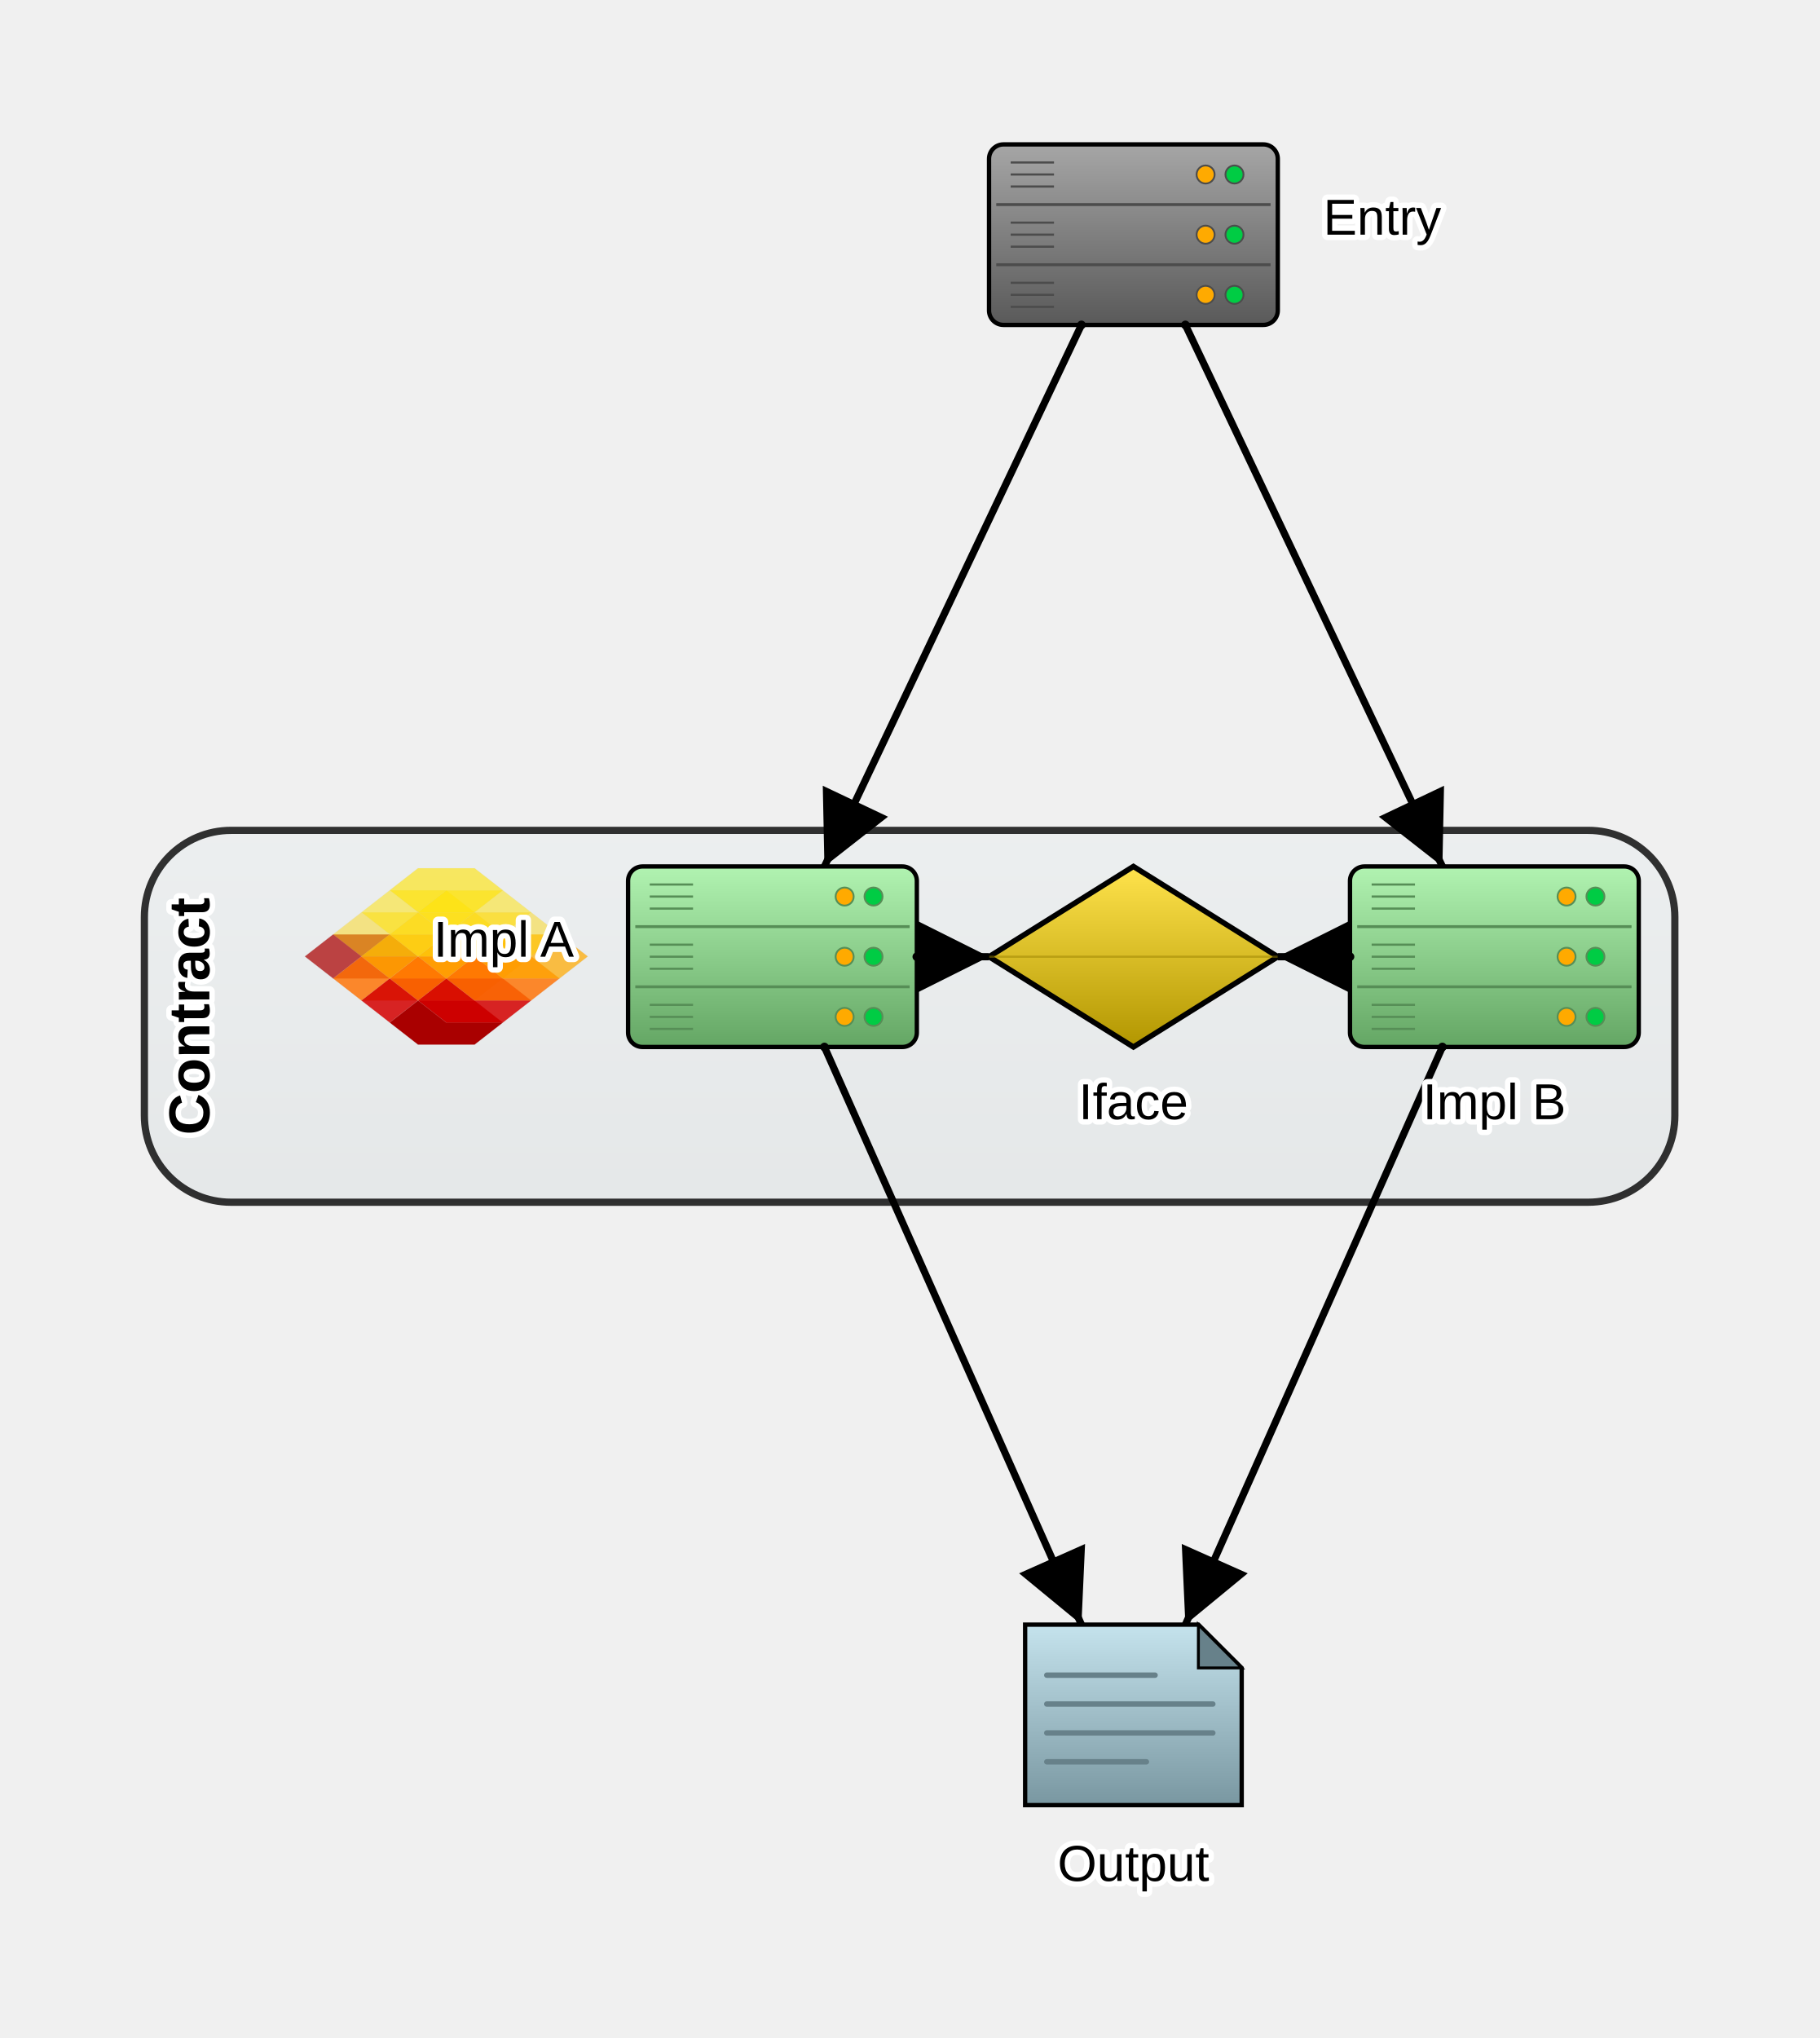
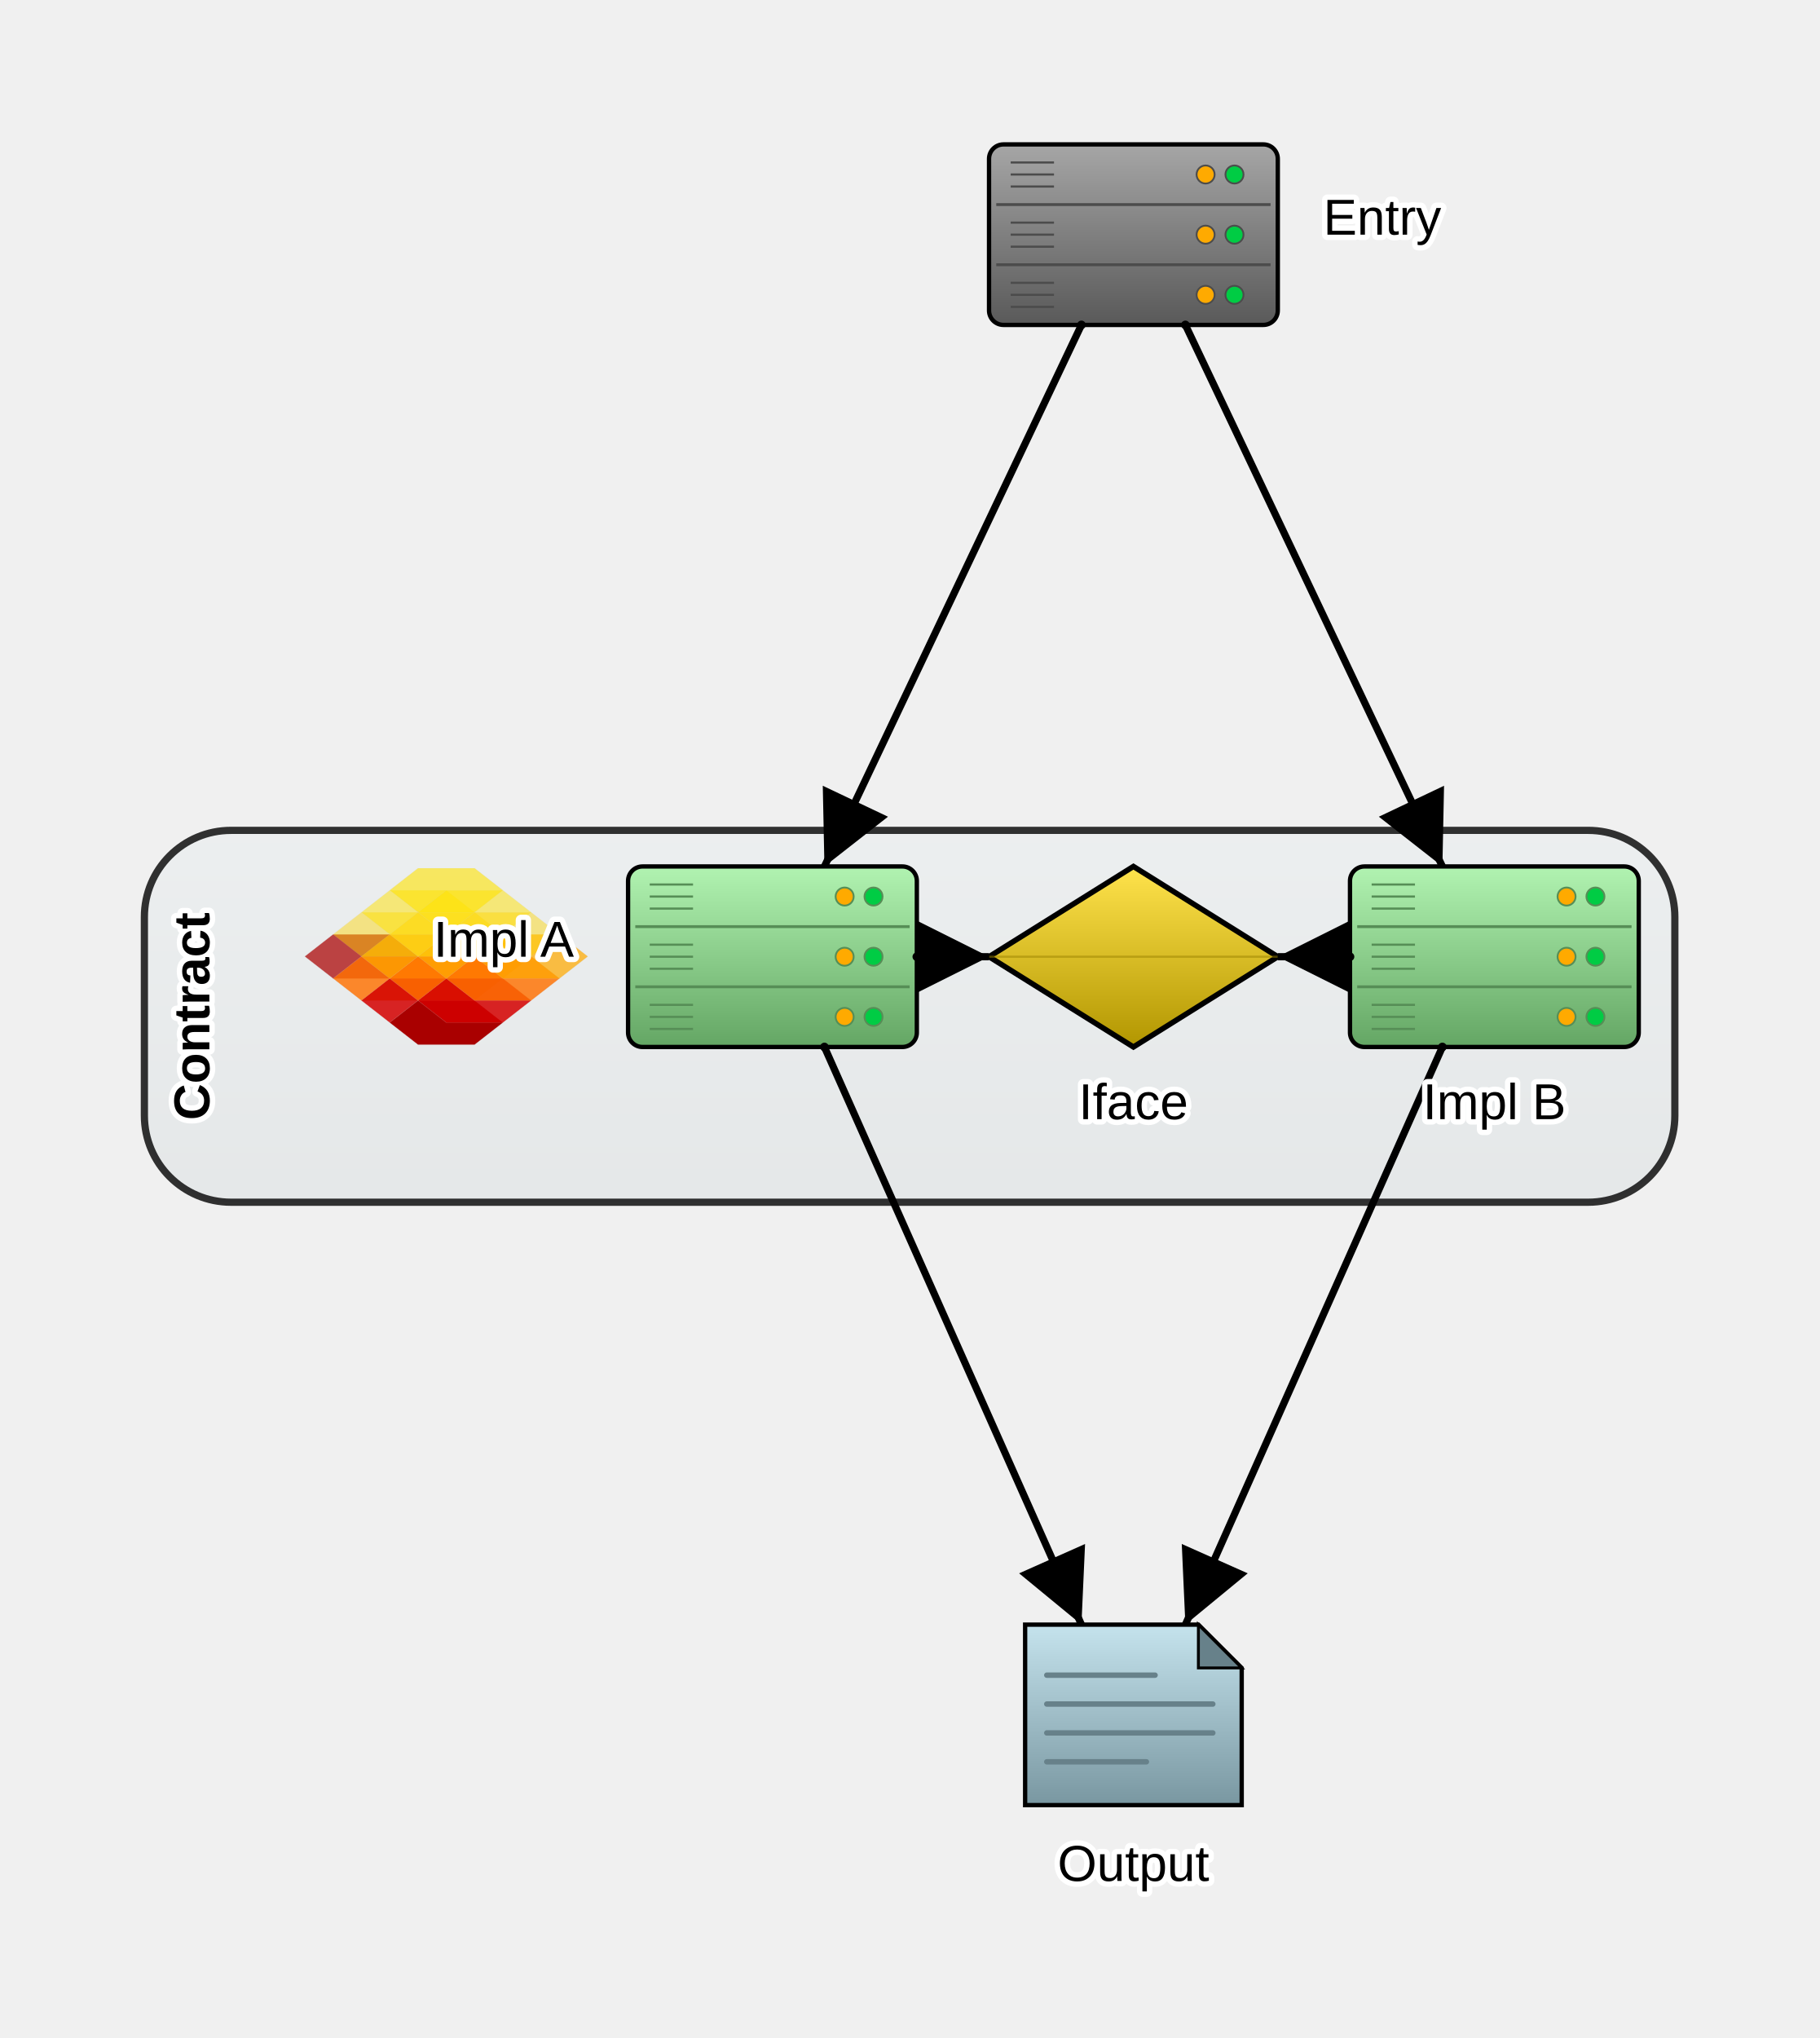
<svg xmlns="http://www.w3.org/2000/svg" baseProfile="full" height="564.5" version="1.1" viewBox="136,20,504,564.5" width="504">
  <defs>
    <filter height="140%" id="text-glow" width="140%" x="-20%" y="-20%">
      <feMerge>
        <feMergeNode in="SourceGraphic" />
      </feMerge>
    </filter>
    <marker id="arrow-end" markerHeight="10" markerWidth="10" orient="auto" refX="10" refY="5">
      <path d="M 0 0 L 10 5 L 0 10 z" fill="black" />
    </marker>
    <marker id="arrow-start" markerHeight="10" markerWidth="10" orient="auto" refX="0" refY="5">
      <path d="M 10 0 L 0 5 L 10 10 z" fill="black" />
    </marker>
    <marker id="circle-start" markerHeight="2.4" markerUnits="userSpaceOnUse" markerWidth="2.4" orient="auto" refX="1.2" refY="1.2">
      <circle cx="1.2" cy="1.2" fill="black" r="1.2" />
    </marker>
    <marker id="circle-end" markerHeight="2.4" markerUnits="userSpaceOnUse" markerWidth="2.4" orient="auto" refX="1.2" refY="1.2">
      <circle cx="1.2" cy="1.2" fill="black" r="1.2" />
    </marker>
    <linearGradient id="gradient-contract_band" x1="0%" x2="0%" y1="0%" y2="100%">
      <stop offset="0%" stop-color="#c5e3ed" />
      <stop offset="100%" stop-color="#7997a1" />
    </linearGradient>
    <linearGradient id="gradient-entry" x1="0%" x2="0%" y1="0%" y2="100%">
      <stop offset="0%" stop-color="#a6a6a6" />
      <stop offset="100%" stop-color="#595959" />
    </linearGradient>
    <linearGradient id="gradient-ep_left" x1="0%" x2="0%" y1="0%" y2="100%">
      <stop offset="0%" stop-color="#b1f3b1" />
      <stop offset="100%" stop-color="#64a664" />
    </linearGradient>
    <linearGradient id="gradient-abstract" x1="0%" x2="0%" y1="0%" y2="100%">
      <stop offset="0%" stop-color="#ffe34c" />
      <stop offset="100%" stop-color="#b29600" />
    </linearGradient>
    <linearGradient id="gradient-ep_right" x1="0%" x2="0%" y1="0%" y2="100%">
      <stop offset="0%" stop-color="#b1f3b1" />
      <stop offset="100%" stop-color="#64a664" />
    </linearGradient>
    <linearGradient id="gradient-out" x1="0%" x2="0%" y1="0%" y2="100%">
      <stop offset="0%" stop-color="#c5e3ed" />
      <stop offset="100%" stop-color="#7997a1" />
    </linearGradient>
  </defs>
  <rect fill="url(#gradient-contract_band)" fill-opacity="0.09" height="103.0" rx="24" ry="24" stroke="black" stroke-opacity="0.8" stroke-width="2" width="424.0" x="176.0" y="250.0" />
  <g id="contract_band_icon">
    <g transform="translate(220.0,260.0) scale(1.568627,1.162791) translate(0,0)">
      <path d="m 211.514,221.098 -99.807,57.624 -99.807,-57.624 0,-115.248 99.807,-57.624 99.807,57.624 z" fill="#a90000" opacity="0.72" stroke="#cbcbcb" stroke-width="0.48" transform="matrix(0.0751447,0.02631765,-0.04338481,0.0455835,8.97,11.04)" />
      <path d="m 211.514,221.098 -99.807,57.624 -99.807,-57.624 0,-115.248 99.807,-57.624 99.807,57.624 z" fill="#ff7000" opacity="0.82" stroke="#cbcbcb" stroke-width="0.48" transform="matrix(0.0751447,0.02631765,-0.04338481,0.0455835,13.97,16.29)" />
      <path d="m 211.514,221.098 -99.807,57.624 -99.807,-57.624 0,-115.248 99.807,-57.624 99.807,57.624 z" fill="#ffa900" opacity="0.72" stroke="#cbcbcb" stroke-width="0.48" transform="matrix(0.0751447,0.02631765,-0.04338481,0.0455835,18.97,11.04)" />
      <path d="m 211.514,221.098 -99.807,57.624 -99.807,-57.624 0,-115.248 99.807,-57.624 99.807,57.624 z" fill="#d40000" opacity="0.85" stroke="#cbcbcb" stroke-width="0.48" transform="matrix(0.0751447,0.02631765,-0.04338481,0.0455835,18.97,21.54)" />
      <path d="m 211.514,221.098 -99.807,57.624 -99.807,-57.624 0,-115.248 99.807,-57.624 99.807,57.624 z" fill="#a90000" opacity="1.0" stroke="#cbcbcb" stroke-width="0.48" transform="matrix(0.0751447,0.02631765,-0.04338481,0.0455835,23.97,26.80)" />
      <path d="m 211.514,221.098 -99.807,57.624 -99.807,-57.624 0,-115.248 99.807,-57.624 99.807,57.624 z" fill="#ff7000" opacity="0.82" stroke="#cbcbcb" stroke-width="0.48" transform="matrix(0.0751447,0.02631765,-0.04338481,0.0455835,23.97,16.29)" />
      <path d="m 211.514,221.098 -99.807,57.624 -99.807,-57.624 0,-115.248 99.807,-57.624 99.807,57.624 z" fill="#ffa900" opacity="0.72" stroke="#cbcbcb" stroke-width="0.48" transform="matrix(0.0751447,0.02631765,-0.04338481,0.0455835,28.97,11.04)" />
      <path d="m 211.514,221.098 -99.807,57.624 -99.807,-57.624 0,-115.248 99.807,-57.624 99.807,57.624 z" fill="#d40000" opacity="0.85" stroke="#cbcbcb" stroke-width="0.48" transform="matrix(0.0751447,0.02631765,-0.04338481,0.0455835,28.97,21.54)" />
      <path d="m 211.514,221.098 -99.807,57.624 -99.807,-57.624 0,-115.248 99.807,-57.624 99.807,57.624 z" fill="#ff7000" opacity="0.82" stroke="#cbcbcb" stroke-width="0.48" transform="matrix(0.0751447,0.02631765,-0.04338481,0.0455835,33.97,16.29)" />
      <path d="m 211.514,221.098 -99.807,57.624 -99.807,-57.624 0,-115.248 99.807,-57.624 99.807,57.624 z" fill="#ffa900" opacity="0.72" stroke="#cbcbcb" stroke-width="0.48" transform="matrix(0.0751447,0.02631765,-0.04338481,0.0455835,38.97,11.04)" />
      <path d="m 211.514,221.098 -99.807,57.624 -99.807,-57.624 0,-115.248 99.807,-57.624 99.807,57.624 z" fill="#ffd400" opacity="0.45" stroke="#cbcbcb" stroke-width="0.48" transform="matrix(0.0751447,0.02631765,-0.04338481,0.0455835,13.97,5.78)" />
      <path d="m 211.514,221.098 -99.807,57.624 -99.807,-57.624 0,-115.248 99.807,-57.624 99.807,57.624 z" fill="#ffe200" opacity="0.5" stroke="#cbcbcb" stroke-width="0.48" transform="matrix(0.0751447,0.02631765,-0.04338481,0.0455835,18.97,0.53)" />
      <path d="m 211.514,221.098 -99.807,57.624 -99.807,-57.624 0,-115.248 99.807,-57.624 99.807,57.624 z" fill="#ffd400" opacity="0.45" stroke="#cbcbcb" stroke-width="0.48" transform="matrix(0.0751447,0.02631765,-0.04338481,0.0455835,23.97,5.78)" />
      <path d="m 211.514,221.098 -99.807,57.624 -99.807,-57.624 0,-115.248 99.807,-57.624 99.807,57.624 z" fill="#ffe200" opacity="0.6" stroke="#cbcbcb" stroke-width="0.48" transform="matrix(0.0751447,0.02631765,-0.04338481,0.0455835,23.97,-4.73)" />
      <path d="m 211.514,221.098 -99.807,57.624 -99.807,-57.624 0,-115.248 99.807,-57.624 99.807,57.624 z" fill="#ffe200" opacity="0.5" stroke="#cbcbcb" stroke-width="0.48" transform="matrix(0.0751447,0.02631765,-0.04338481,0.0455835,28.97,0.53)" />
      <path d="m 211.514,221.098 -99.807,57.624 -99.807,-57.624 0,-115.248 99.807,-57.624 99.807,57.624 z" fill="#ffd400" opacity="0.45" stroke="#cbcbcb" stroke-width="0.48" transform="matrix(0.0751447,0.02631765,-0.04338481,0.0455835,33.97,5.78)" />
    </g>
  </g>
  <g id="entry">
    <rect fill="url(#gradient-entry)" height="50" rx="4" ry="4" stroke="black" stroke-width="1.2" width="80" x="410" y="60" />
    <line stroke="#4c4c4c" stroke-width="0.8" x1="412" x2="488" y1="76.667" y2="76.667" />
    <line stroke="#4c4c4c" stroke-width="0.8" x1="412" x2="488" y1="93.333" y2="93.333" />
    <circle cx="478" cy="68.333" fill="#00cc44" r="2.5" stroke="#4c4c4c" stroke-width="0.5" />
    <circle cx="470" cy="68.333" fill="#ffaa00" r="2.5" stroke="#4c4c4c" stroke-width="0.5" />
    <circle cx="478" cy="85.0" fill="#00cc44" r="2.5" stroke="#4c4c4c" stroke-width="0.5" />
    <circle cx="470" cy="85.0" fill="#ffaa00" r="2.5" stroke="#4c4c4c" stroke-width="0.5" />
    <circle cx="478" cy="101.667" fill="#00cc44" r="2.5" stroke="#4c4c4c" stroke-width="0.5" />
    <circle cx="470" cy="101.667" fill="#ffaa00" r="2.5" stroke="#4c4c4c" stroke-width="0.5" />
    <line stroke="#4c4c4c" stroke-width="0.6" x1="416" x2="428" y1="65.0" y2="65.0" />
    <line stroke="#4c4c4c" stroke-width="0.6" x1="416" x2="428" y1="68.333" y2="68.333" />
    <line stroke="#4c4c4c" stroke-width="0.6" x1="416" x2="428" y1="71.667" y2="71.667" />
    <line stroke="#4c4c4c" stroke-width="0.6" x1="416" x2="428" y1="81.667" y2="81.667" />
    <line stroke="#4c4c4c" stroke-width="0.6" x1="416" x2="428" y1="85.0" y2="85.0" />
    <line stroke="#4c4c4c" stroke-width="0.6" x1="416" x2="428" y1="88.333" y2="88.333" />
    <line stroke="#4c4c4c" stroke-width="0.6" x1="416" x2="428" y1="98.333" y2="98.333" />
    <line stroke="#4c4c4c" stroke-width="0.6" x1="416" x2="428" y1="101.667" y2="101.667" />
    <line stroke="#4c4c4c" stroke-width="0.6" x1="416" x2="428" y1="105" y2="105" />
  </g>
  <g id="ep_left">
    <rect fill="url(#gradient-ep_left)" height="50" rx="4" ry="4" stroke="black" stroke-width="1.2" width="80" x="310.0" y="260.0" />
    <line stroke="#568e56" stroke-width="0.8" x1="312.0" x2="388.0" y1="276.667" y2="276.667" />
    <line stroke="#568e56" stroke-width="0.8" x1="312.0" x2="388.0" y1="293.333" y2="293.333" />
    <circle cx="378.0" cy="268.333" fill="#00cc44" r="2.5" stroke="#568e56" stroke-width="0.5" />
    <circle cx="370.0" cy="268.333" fill="#ffaa00" r="2.5" stroke="#568e56" stroke-width="0.5" />
    <circle cx="378.0" cy="285.0" fill="#00cc44" r="2.5" stroke="#568e56" stroke-width="0.5" />
    <circle cx="370.0" cy="285.0" fill="#ffaa00" r="2.5" stroke="#568e56" stroke-width="0.5" />
    <circle cx="378.0" cy="301.667" fill="#00cc44" r="2.5" stroke="#568e56" stroke-width="0.5" />
    <circle cx="370.0" cy="301.667" fill="#ffaa00" r="2.5" stroke="#568e56" stroke-width="0.5" />
    <line stroke="#568e56" stroke-width="0.6" x1="316.0" x2="328.0" y1="265.0" y2="265.0" />
    <line stroke="#568e56" stroke-width="0.6" x1="316.0" x2="328.0" y1="268.333" y2="268.333" />
    <line stroke="#568e56" stroke-width="0.6" x1="316.0" x2="328.0" y1="271.667" y2="271.667" />
    <line stroke="#568e56" stroke-width="0.6" x1="316.0" x2="328.0" y1="281.667" y2="281.667" />
    <line stroke="#568e56" stroke-width="0.6" x1="316.0" x2="328.0" y1="285.0" y2="285.0" />
    <line stroke="#568e56" stroke-width="0.6" x1="316.0" x2="328.0" y1="288.333" y2="288.333" />
    <line stroke="#568e56" stroke-width="0.6" x1="316.0" x2="328.0" y1="298.333" y2="298.333" />
    <line stroke="#568e56" stroke-width="0.6" x1="316.0" x2="328.0" y1="301.667" y2="301.667" />
    <line stroke="#568e56" stroke-width="0.6" x1="316.0" x2="328.0" y1="305.0" y2="305.0" />
  </g>
  <g id="abstract">
    <polygon fill="url(#gradient-abstract)" points="450.0,260.0 490.0,285.0 450.0,310.0 410.0,285.0" stroke="black" stroke-width="1.5" />
    <line opacity="0.5" stroke="#998100" stroke-width="0.6" x1="410.0" x2="490.0" y1="285.0" y2="285.0" />
  </g>
  <g id="ep_right">
    <rect fill="url(#gradient-ep_right)" height="50" rx="4" ry="4" stroke="black" stroke-width="1.2" width="80" x="510.0" y="260.0" />
    <line stroke="#568e56" stroke-width="0.8" x1="512.0" x2="588.0" y1="276.667" y2="276.667" />
    <line stroke="#568e56" stroke-width="0.8" x1="512.0" x2="588.0" y1="293.333" y2="293.333" />
    <circle cx="578.0" cy="268.333" fill="#00cc44" r="2.5" stroke="#568e56" stroke-width="0.5" />
    <circle cx="570.0" cy="268.333" fill="#ffaa00" r="2.5" stroke="#568e56" stroke-width="0.5" />
    <circle cx="578.0" cy="285.0" fill="#00cc44" r="2.5" stroke="#568e56" stroke-width="0.5" />
    <circle cx="570.0" cy="285.0" fill="#ffaa00" r="2.5" stroke="#568e56" stroke-width="0.5" />
    <circle cx="578.0" cy="301.667" fill="#00cc44" r="2.5" stroke="#568e56" stroke-width="0.5" />
    <circle cx="570.0" cy="301.667" fill="#ffaa00" r="2.5" stroke="#568e56" stroke-width="0.5" />
    <line stroke="#568e56" stroke-width="0.6" x1="516.0" x2="528.0" y1="265.0" y2="265.0" />
    <line stroke="#568e56" stroke-width="0.6" x1="516.0" x2="528.0" y1="268.333" y2="268.333" />
    <line stroke="#568e56" stroke-width="0.6" x1="516.0" x2="528.0" y1="271.667" y2="271.667" />
    <line stroke="#568e56" stroke-width="0.6" x1="516.0" x2="528.0" y1="281.667" y2="281.667" />
    <line stroke="#568e56" stroke-width="0.6" x1="516.0" x2="528.0" y1="285.0" y2="285.0" />
    <line stroke="#568e56" stroke-width="0.6" x1="516.0" x2="528.0" y1="288.333" y2="288.333" />
    <line stroke="#568e56" stroke-width="0.6" x1="516.0" x2="528.0" y1="298.333" y2="298.333" />
    <line stroke="#568e56" stroke-width="0.6" x1="516.0" x2="528.0" y1="301.667" y2="301.667" />
    <line stroke="#568e56" stroke-width="0.6" x1="516.0" x2="528.0" y1="305.0" y2="305.0" />
  </g>
  <g id="out">
    <polygon fill="url(#gradient-out)" points="420,470 468,470 480,482 480,520 420,520" stroke="black" stroke-width="1.2" />
    <polygon fill="#67818a" points="468,470 480,482 468,482" stroke="black" stroke-width="0.8" />
    <line stroke="#67818a" stroke-linecap="round" stroke-width="1.5" x1="426" x2="456" y1="484" y2="484" />
    <line stroke="#67818a" stroke-linecap="round" stroke-width="1.5" x1="426" x2="472" y1="492" y2="492" />
    <line stroke="#67818a" stroke-linecap="round" stroke-width="1.5" x1="426" x2="472" y1="500" y2="500" />
    <line stroke="#67818a" stroke-linecap="round" stroke-width="1.5" x1="426" x2="453.6" y1="508" y2="508" />
  </g>
  <line marker-end="url(#arrow-end)" marker-start="url(#circle-start)" stroke="black" stroke-width="2" x1="435.6" x2="364.4" y1="110.0" y2="260.0" />
  <line marker-end="url(#arrow-end)" marker-start="url(#circle-start)" stroke="black" stroke-width="2" x1="464.4" x2="535.6" y1="110.0" y2="260.0" />
  <line marker-end="url(#arrow-end)" marker-start="url(#circle-start)" stroke="black" stroke-width="2" x1="390.0" x2="410.0" y1="285.0" y2="285.0" />
  <line marker-end="url(#arrow-end)" marker-start="url(#circle-start)" stroke="black" stroke-width="2" x1="510.0" x2="490.0" y1="285.0" y2="285.0" />
  <line marker-end="url(#arrow-end)" marker-start="url(#circle-start)" stroke="black" stroke-width="2" x1="364.4" x2="435.6" y1="310.0" y2="470.0" />
  <line marker-end="url(#arrow-end)" marker-start="url(#circle-start)" stroke="black" stroke-width="2" x1="535.6" x2="464.4" y1="310.0" y2="470.0" />
  <text fill="#ffffff" filter="url(#text-glow)" font-family="Arial, sans-serif" font-size="14px" text-anchor="start" x="502.6" y="85.0" class="ag-text-halo" stroke="#ffffff" stroke-width="3" stroke-linejoin="round" stroke-linecap="round">Entry</text>
  <text fill="black" filter="url(#text-glow)" font-family="Arial, sans-serif" font-size="14px" text-anchor="start" x="502.6" y="85.0">Entry</text>
  <text fill="#ffffff" font-family="Arial, sans-serif" font-size="14px" text-anchor="end" x="295.0" y="285.0" class="ag-text-halo" stroke="#ffffff" stroke-width="3" stroke-linejoin="round" stroke-linecap="round">Impl A</text>
  <text fill="black" font-family="Arial, sans-serif" font-size="14px" text-anchor="end" x="295.0" y="285.0">Impl A</text>
  <text fill="#ffffff" font-family="Arial, sans-serif" font-size="14px" text-anchor="middle" x="450.0" y="330.0" class="ag-text-halo" stroke="#ffffff" stroke-width="3" stroke-linejoin="round" stroke-linecap="round">Iface</text>
  <text fill="black" font-family="Arial, sans-serif" font-size="14px" text-anchor="middle" x="450.0" y="330.0">Iface</text>
  <text fill="#ffffff" font-family="Arial, sans-serif" font-size="14px" text-anchor="middle" x="550.0" y="330.0" class="ag-text-halo" stroke="#ffffff" stroke-width="3" stroke-linejoin="round" stroke-linecap="round">Impl B</text>
  <text fill="black" font-family="Arial, sans-serif" font-size="14px" text-anchor="middle" x="550.0" y="330.0">Impl B</text>
  <text fill="#ffffff" filter="url(#text-glow)" font-family="Arial, sans-serif" font-size="14px" text-anchor="middle" x="450.0" y="541.0" class="ag-text-halo" stroke="#ffffff" stroke-width="3" stroke-linejoin="round" stroke-linecap="round">Output</text>
  <text fill="black" filter="url(#text-glow)" font-family="Arial, sans-serif" font-size="14px" text-anchor="middle" x="450.0" y="541.0">Output</text>
-   <text fill="#ffffff" filter="url(#text-glow)" font-family="Arial, sans-serif" font-size="16px" font-weight="bold" text-anchor="middle" transform="rotate(-90 194.0 301.5)" x="194.0" y="301.5" class="ag-text-halo" stroke="#ffffff" stroke-width="3" stroke-linejoin="round" stroke-linecap="round">Contract</text>
-   <text fill="black" filter="url(#text-glow)" font-family="Arial, sans-serif" font-size="16px" font-weight="bold" text-anchor="middle" transform="rotate(-90 194.0 301.5)" x="194.0" y="301.5">Contract</text>
+   <text fill="#ffffff" filter="url(#text-glow)" font-family="Arial, sans-serif" font-size="14px" font-weight="bold" text-anchor="middle" transform="rotate(-90 194.0 301.5)" x="194.0" y="301.5" class="ag-text-halo" stroke="#ffffff" stroke-width="3" stroke-linejoin="round" stroke-linecap="round">Contract</text>
+   <text fill="black" filter="url(#text-glow)" font-family="Arial, sans-serif" font-size="14px" font-weight="bold" text-anchor="middle" transform="rotate(-90 194.0 301.5)" x="194.0" y="301.5">Contract</text>
</svg>
